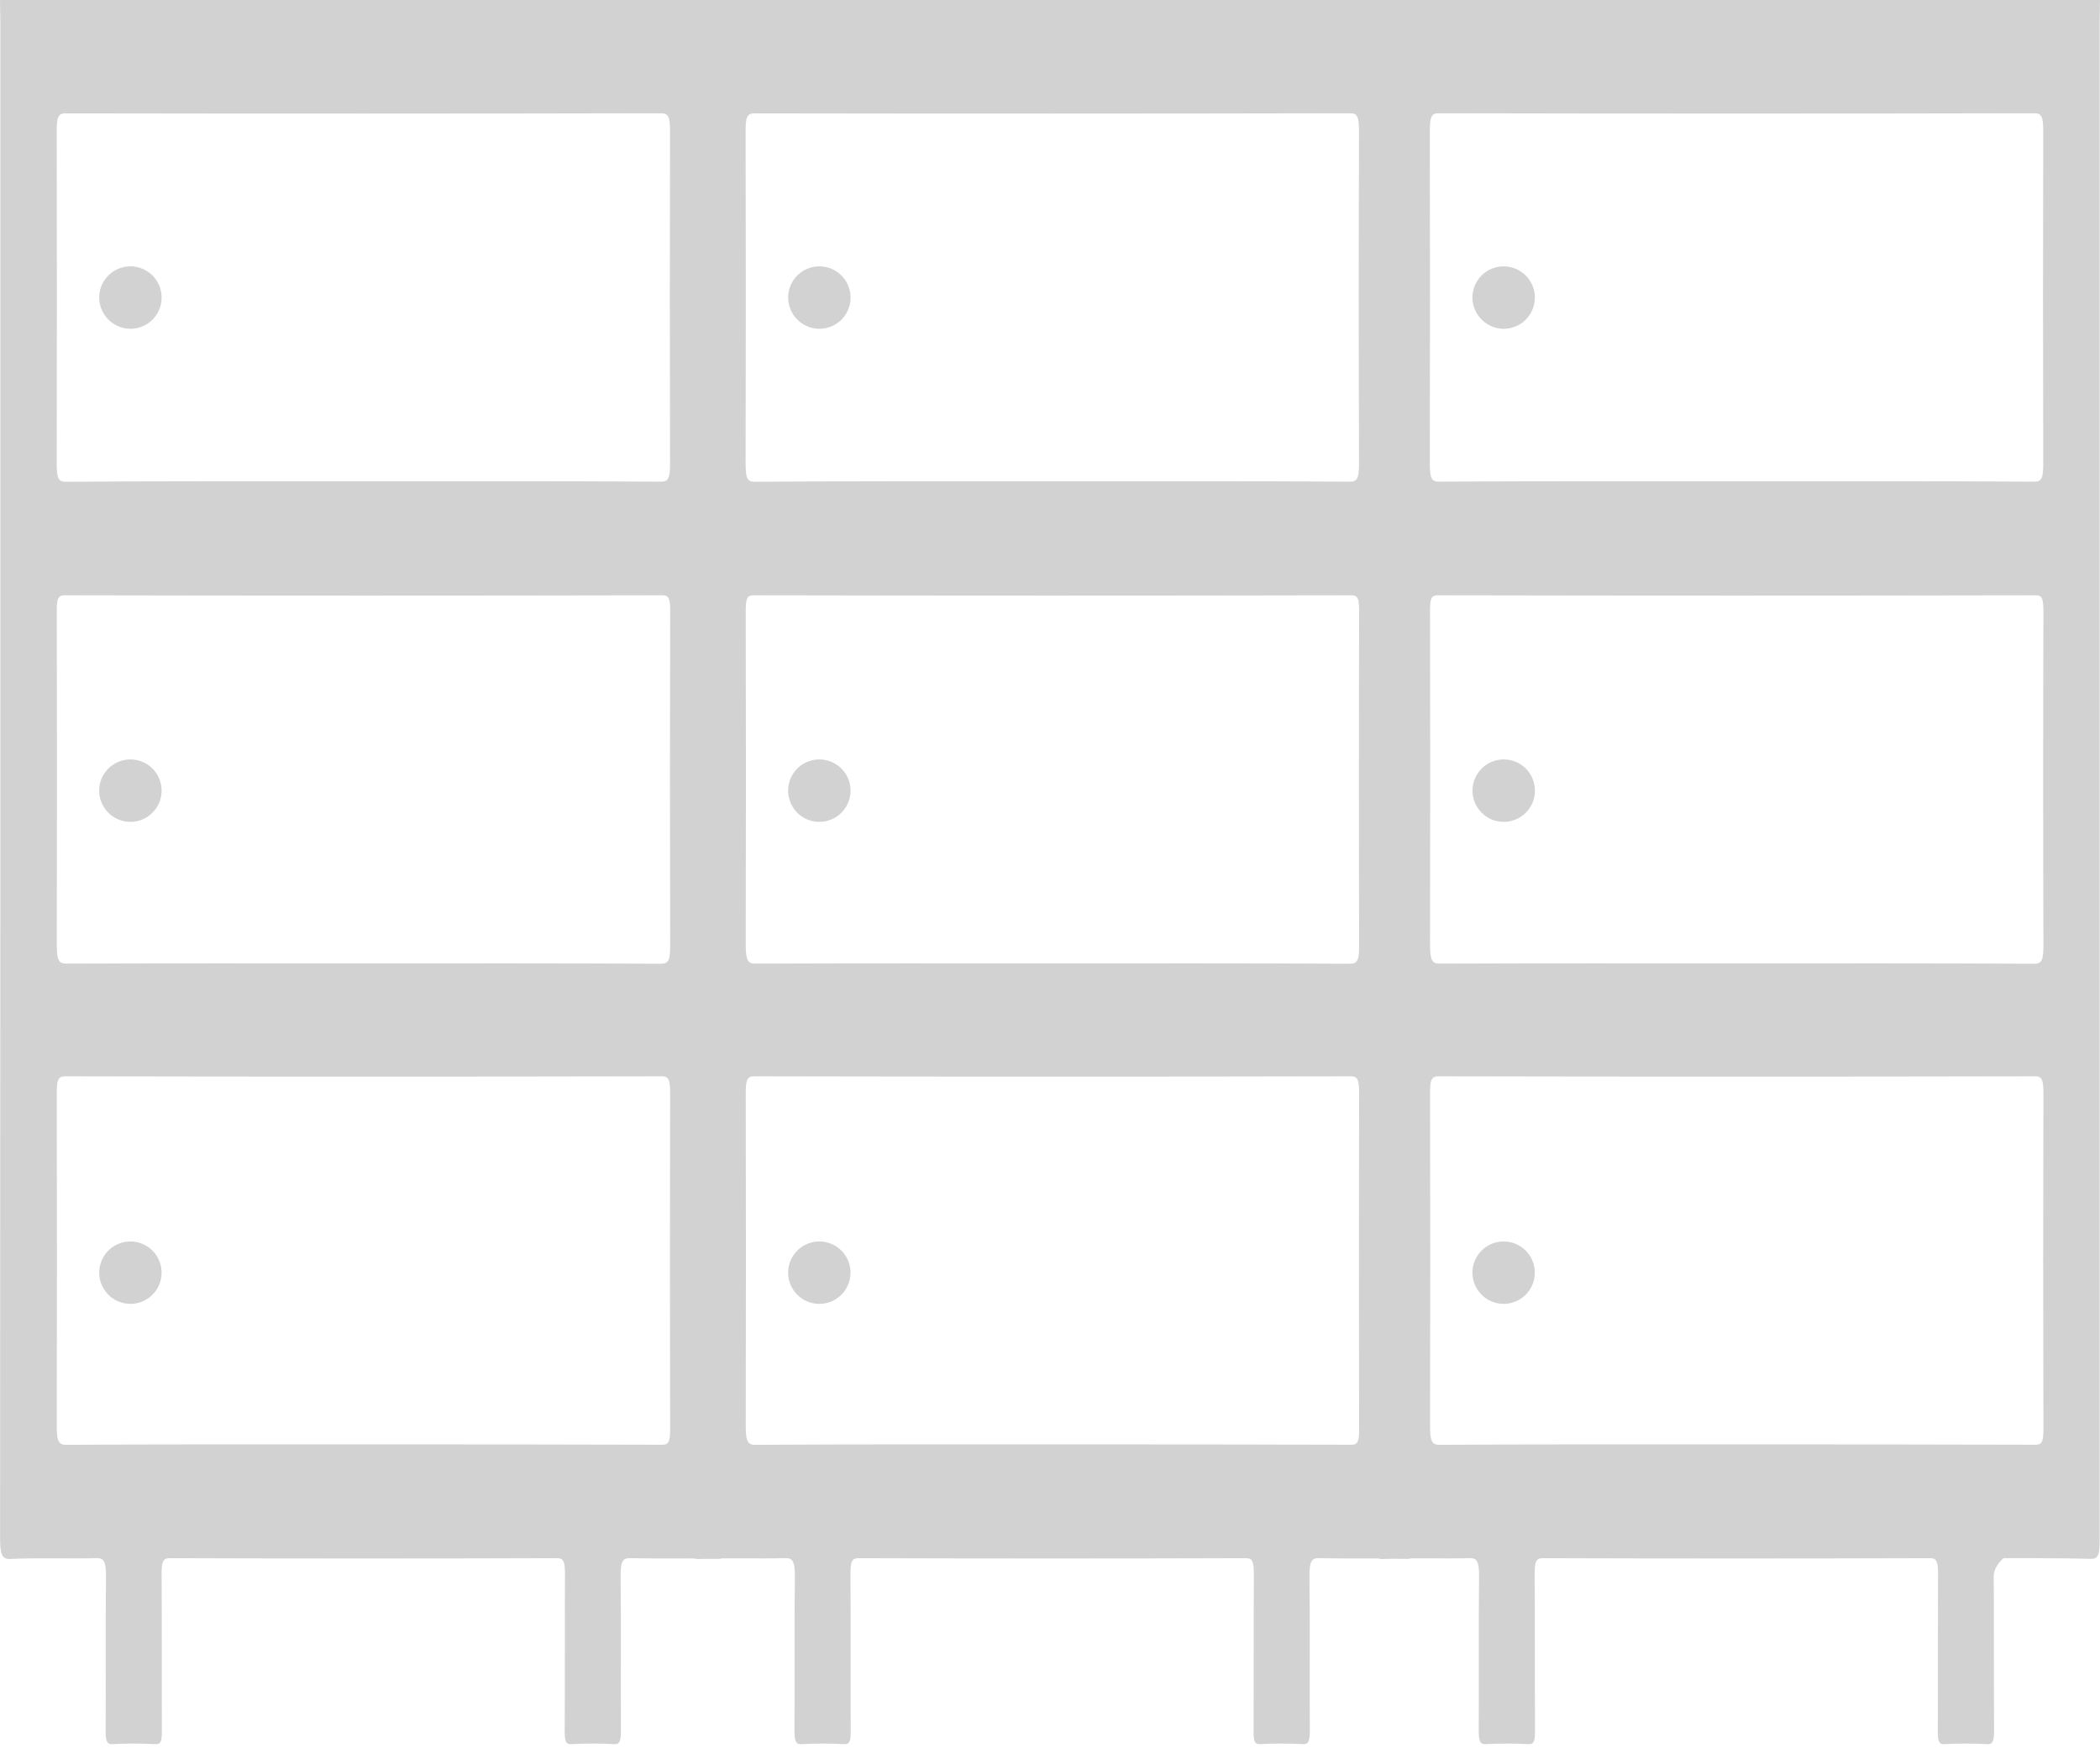
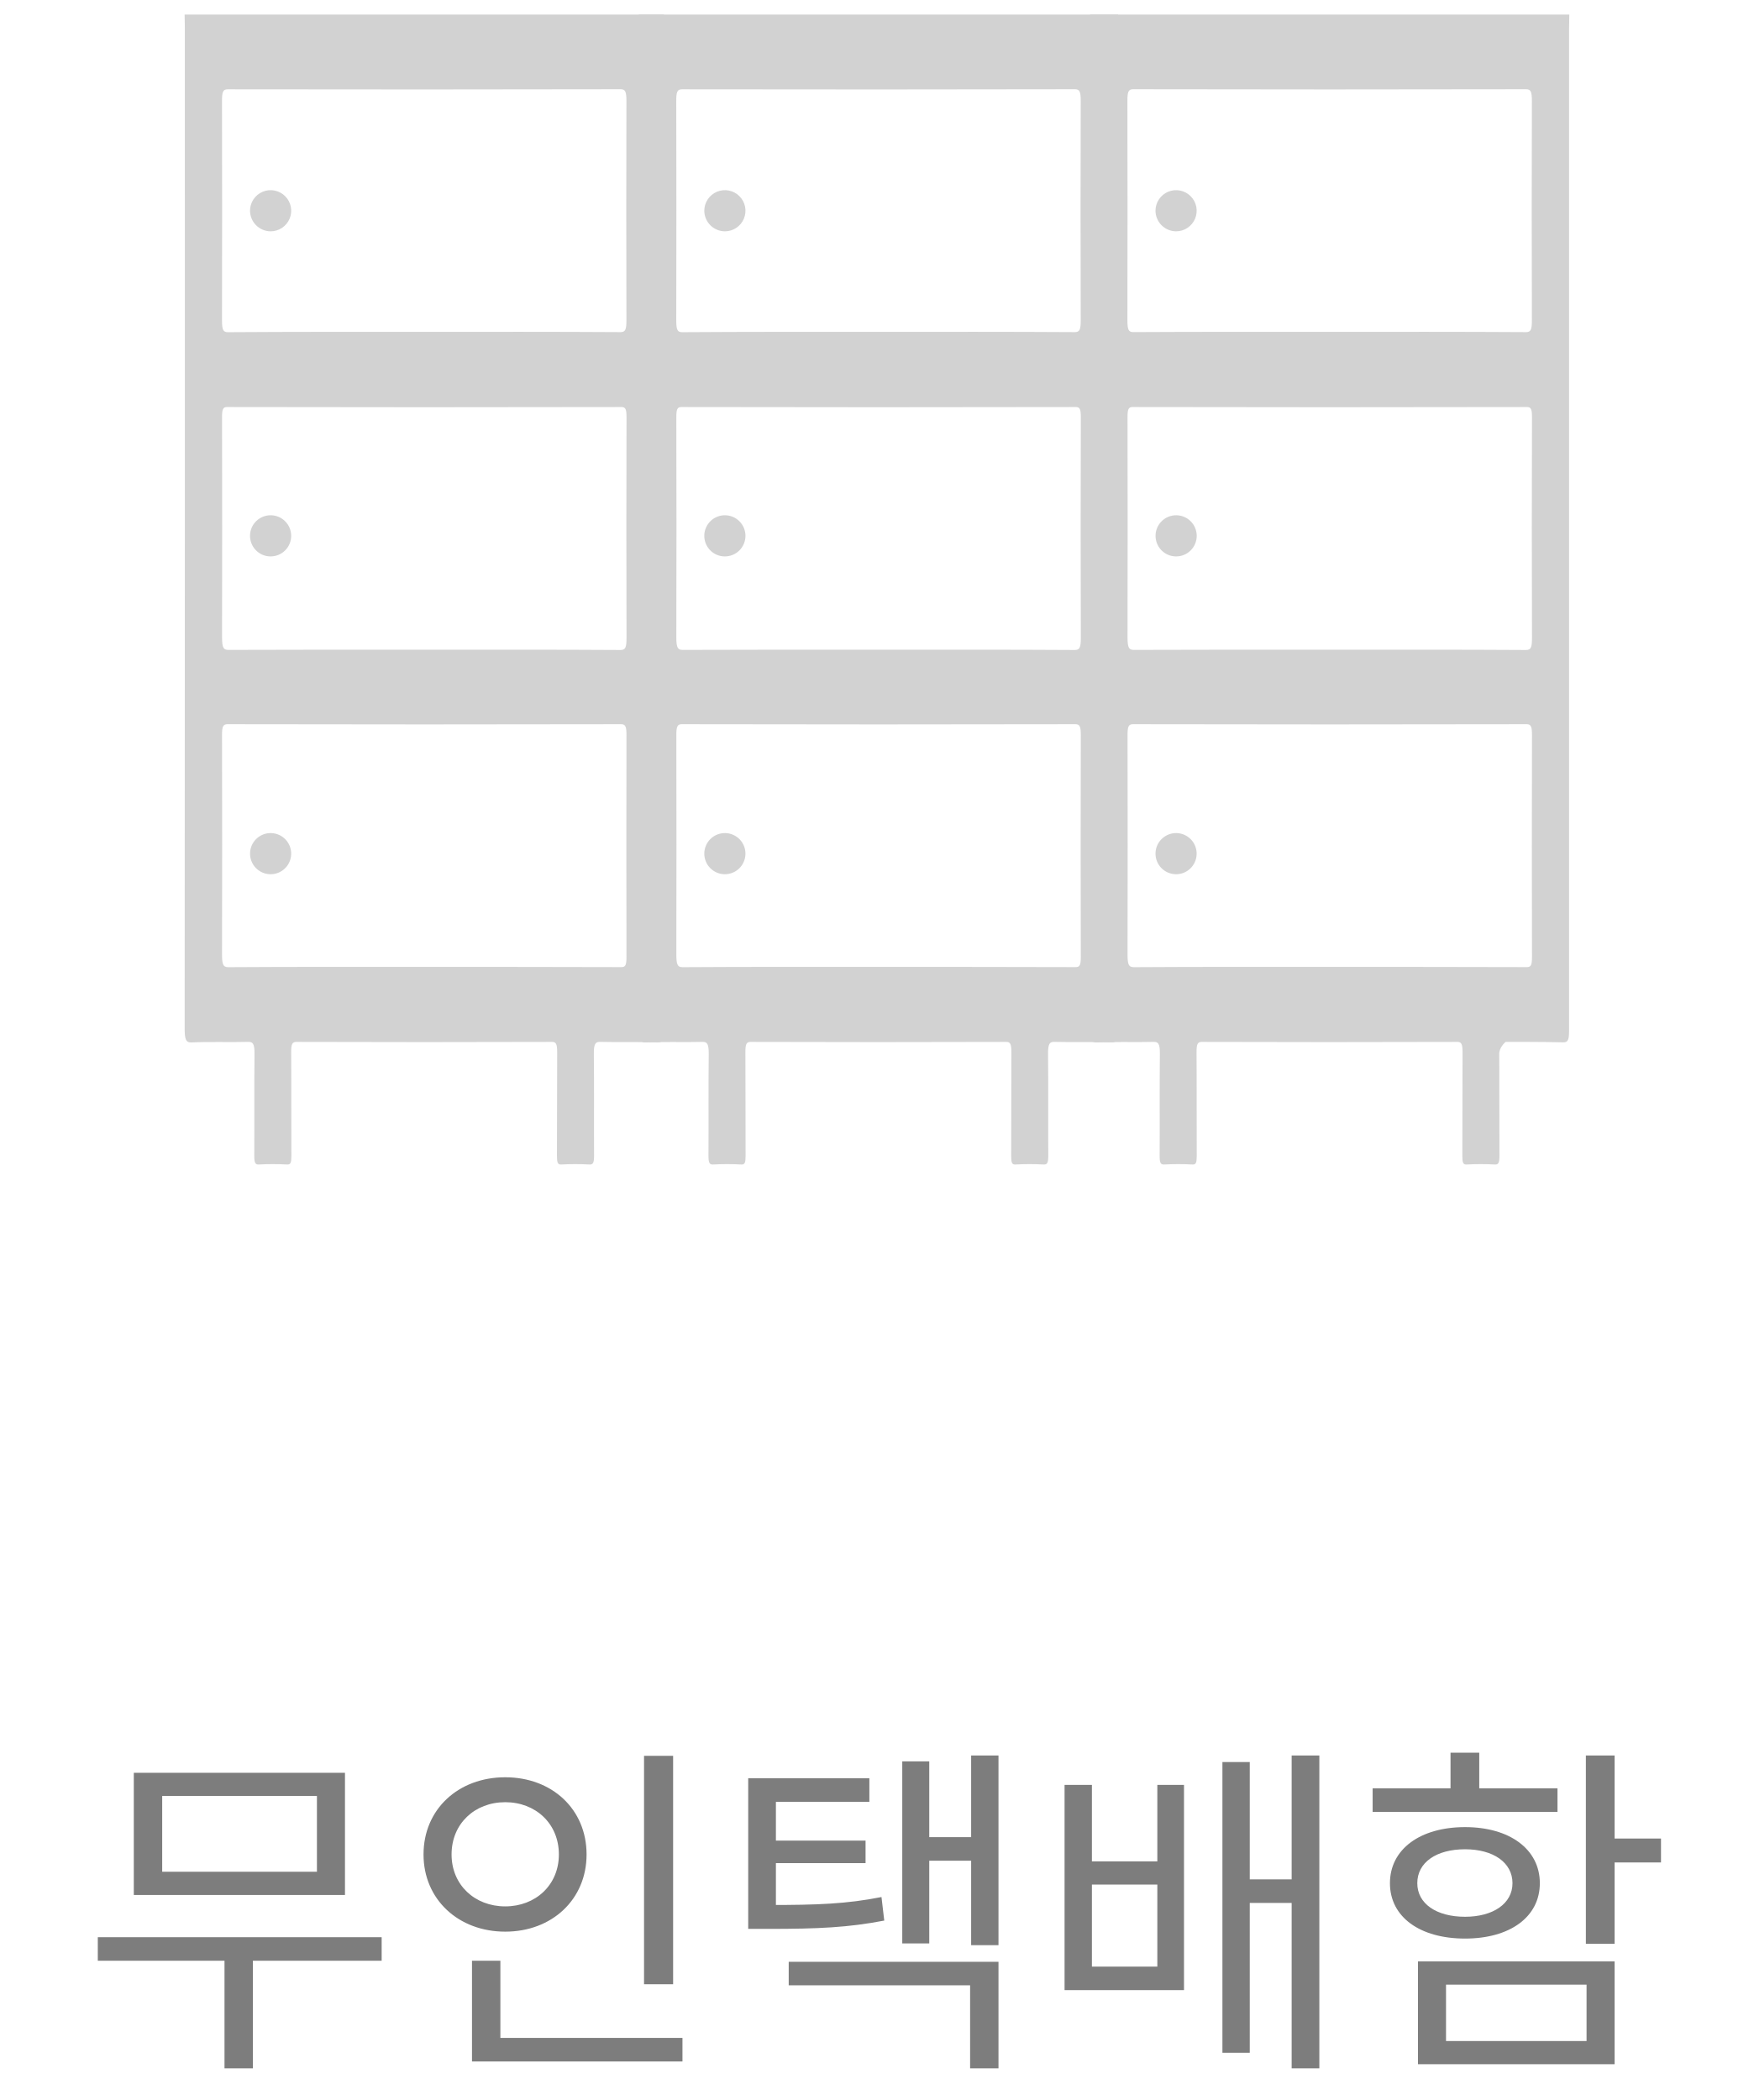
- <svg xmlns="http://www.w3.org/2000/svg" width="75" height="63" viewBox="0 0 75 63" fill="none">
-   <path d="M0 0H25.956C25.956 0.242 25.944 0.485 25.944 0.727C25.944 18.828 25.945 36.928 25.949 55.027C25.949 55.518 25.897 55.68 25.637 55.673C24.599 55.642 23.555 55.673 22.513 55.648C22.255 55.641 22.157 55.738 22.165 56.324C22.186 58.147 22.165 59.972 22.177 61.797C22.177 62.2 22.123 62.301 21.93 62.291C21.42 62.263 20.909 62.263 20.398 62.291C20.209 62.302 20.166 62.187 20.168 61.821C20.178 59.952 20.168 58.091 20.178 56.226C20.178 55.775 20.127 55.648 19.898 55.649C15.283 55.664 10.667 55.664 6.052 55.649C5.824 55.649 5.769 55.775 5.772 56.226C5.785 58.095 5.772 59.956 5.782 61.821C5.782 62.191 5.74 62.302 5.552 62.291C5.041 62.263 4.53 62.263 4.02 62.291C3.827 62.301 3.77 62.2 3.773 61.797C3.784 59.972 3.764 58.147 3.785 56.324C3.793 55.738 3.695 55.641 3.437 55.648C2.415 55.676 1.393 55.629 0.373 55.677C0.061 55.693 0.003 55.499 0.003 54.906C0.013 36.848 0.017 18.788 0.012 0.727C0.012 0.485 0 0.242 0 0ZM12.978 17.188C16.522 17.188 20.065 17.18 23.61 17.203C23.882 17.203 23.932 17.053 23.93 16.536C23.919 12.583 23.919 8.631 23.93 4.679C23.93 4.181 23.87 4.045 23.618 4.045C16.525 4.06 9.428 4.061 2.329 4.049C2.067 4.049 2.024 4.214 2.025 4.697C2.034 8.65 2.034 12.602 2.025 16.554C2.025 17.098 2.093 17.207 2.352 17.206C5.894 17.182 9.438 17.188 12.978 17.188ZM12.978 34.406C16.523 34.406 20.067 34.398 23.612 34.42C23.884 34.42 23.936 34.272 23.935 33.75C23.924 29.777 23.924 25.804 23.935 21.831C23.935 21.39 23.892 21.26 23.661 21.26C16.542 21.275 9.424 21.275 2.305 21.26C2.081 21.26 2.026 21.369 2.028 21.823C2.037 25.797 2.037 29.77 2.028 33.742C2.028 34.333 2.122 34.416 2.38 34.415C5.908 34.4 9.442 34.406 12.978 34.406ZM12.963 51.586C16.528 51.586 20.092 51.586 23.657 51.598C23.882 51.598 23.934 51.487 23.933 51.035C23.924 47.041 23.924 43.047 23.933 39.053C23.933 38.606 23.897 38.439 23.647 38.44C16.537 38.455 9.428 38.455 2.318 38.44C2.076 38.44 2.026 38.578 2.027 39.043C2.036 42.996 2.036 46.949 2.027 50.903C2.027 51.432 2.075 51.602 2.36 51.601C5.891 51.579 9.426 51.586 12.96 51.586H12.963Z" fill="#D2D2D2" />
-   <path d="M3.542 10.627C3.543 10.406 3.608 10.19 3.731 10.007C3.854 9.823 4.029 9.681 4.233 9.597C4.437 9.513 4.662 9.491 4.878 9.535C5.094 9.578 5.293 9.685 5.449 9.842C5.604 9.998 5.71 10.198 5.752 10.414C5.794 10.631 5.771 10.855 5.686 11.059C5.6 11.263 5.457 11.436 5.272 11.558C5.088 11.68 4.872 11.744 4.651 11.743C4.357 11.739 4.076 11.62 3.869 11.411C3.662 11.203 3.544 10.921 3.542 10.627Z" fill="#D2D2D2" />
-   <path d="M5.772 28.222C5.774 28.371 5.746 28.519 5.69 28.657C5.634 28.795 5.551 28.92 5.445 29.026C5.34 29.131 5.214 29.214 5.076 29.27C4.938 29.326 4.791 29.354 4.642 29.352C4.493 29.35 4.345 29.318 4.209 29.259C4.073 29.199 3.949 29.112 3.847 29.004C3.744 28.896 3.665 28.768 3.612 28.629C3.56 28.489 3.536 28.34 3.542 28.192C3.554 27.901 3.679 27.627 3.89 27.427C4.101 27.228 4.381 27.118 4.672 27.122C4.962 27.126 5.24 27.243 5.445 27.448C5.65 27.654 5.768 27.931 5.772 28.222Z" fill="#D2D2D2" />
-   <path d="M3.543 45.424C3.547 45.278 3.579 45.134 3.639 45C3.698 44.866 3.783 44.746 3.889 44.645C3.995 44.544 4.12 44.465 4.257 44.412C4.394 44.36 4.539 44.335 4.685 44.338C4.832 44.342 4.976 44.374 5.11 44.434C5.243 44.493 5.364 44.578 5.465 44.684C5.566 44.79 5.645 44.915 5.697 45.052C5.75 45.188 5.775 45.334 5.771 45.48C5.764 45.776 5.639 46.056 5.425 46.26C5.211 46.464 4.925 46.574 4.629 46.566C4.334 46.559 4.053 46.434 3.85 46.22C3.646 46.006 3.536 45.72 3.543 45.424Z" fill="#D2D2D2" />
-   <path d="M24.607 0H50.563C50.557 0.242 50.55 0.485 50.55 0.727C50.55 18.828 50.55 36.928 50.55 55.027C50.55 55.518 50.499 55.68 50.239 55.673C49.2 55.642 48.157 55.673 47.116 55.648C46.856 55.641 46.76 55.738 46.767 56.324C46.789 58.147 46.767 59.972 46.779 61.797C46.779 62.2 46.725 62.301 46.531 62.291C46.021 62.263 45.51 62.263 45 62.291C44.812 62.302 44.768 62.187 44.77 61.821C44.78 59.952 44.77 58.091 44.781 56.226C44.781 55.775 44.729 55.648 44.5 55.649C39.884 55.664 35.269 55.664 30.654 55.649C30.425 55.649 30.371 55.775 30.374 56.226C30.386 58.095 30.374 59.956 30.383 61.821C30.383 62.191 30.342 62.302 30.154 62.291C29.644 62.263 29.133 62.263 28.622 62.291C28.429 62.301 28.372 62.2 28.374 61.797C28.386 59.972 28.366 58.147 28.388 56.324C28.395 55.738 28.297 55.641 28.038 55.648C27.017 55.676 25.996 55.629 24.975 55.677C24.664 55.693 24.605 55.499 24.605 54.906C24.614 36.846 24.616 18.785 24.612 0.724C24.618 0.485 24.607 0.242 24.607 0ZM37.585 17.188C41.128 17.188 44.672 17.18 48.215 17.203C48.488 17.203 48.537 17.053 48.536 16.536C48.524 12.583 48.524 8.631 48.536 4.679C48.536 4.181 48.477 4.045 48.225 4.045C41.131 4.06 34.035 4.061 26.934 4.049C26.673 4.049 26.628 4.214 26.629 4.697C26.639 8.65 26.639 12.602 26.629 16.554C26.629 17.098 26.698 17.207 26.956 17.206C30.499 17.182 34.042 17.188 37.585 17.188ZM37.585 34.406C41.129 34.406 44.673 34.398 48.217 34.42C48.489 34.42 48.542 34.272 48.541 33.75C48.529 29.777 48.529 25.804 48.541 21.831C48.541 21.39 48.499 21.26 48.267 21.26C41.148 21.275 34.029 21.275 26.911 21.26C26.686 21.26 26.632 21.369 26.633 21.823C26.643 25.797 26.643 29.77 26.633 33.742C26.633 34.333 26.728 34.416 26.985 34.415C30.513 34.4 34.047 34.406 37.585 34.406ZM37.569 51.586C41.134 51.586 44.699 51.586 48.263 51.598C48.489 51.598 48.541 51.487 48.54 51.035C48.531 47.041 48.531 43.047 48.54 39.053C48.54 38.606 48.505 38.439 48.254 38.44C41.144 38.455 34.035 38.455 26.925 38.44C26.684 38.44 26.633 38.578 26.634 39.043C26.642 42.996 26.642 46.949 26.634 50.903C26.634 51.432 26.683 51.602 26.966 51.601C30.497 51.579 34.032 51.586 37.566 51.586H37.569Z" fill="#D2D2D2" />
-   <path d="M28.148 10.627C28.148 10.406 28.214 10.19 28.337 10.007C28.459 9.823 28.634 9.681 28.838 9.597C29.042 9.513 29.267 9.491 29.483 9.535C29.7 9.578 29.898 9.685 30.054 9.842C30.209 9.998 30.315 10.198 30.357 10.414C30.399 10.631 30.377 10.855 30.291 11.059C30.206 11.263 30.062 11.436 29.878 11.558C29.694 11.68 29.477 11.744 29.257 11.743C28.962 11.739 28.681 11.62 28.474 11.412C28.266 11.203 28.149 10.921 28.148 10.627Z" fill="#D2D2D2" />
-   <path d="M30.377 28.222C30.379 28.371 30.351 28.519 30.295 28.657C30.239 28.795 30.156 28.92 30.051 29.026C29.945 29.131 29.82 29.214 29.682 29.27C29.544 29.326 29.396 29.354 29.247 29.352C29.098 29.35 28.951 29.318 28.814 29.259C28.678 29.199 28.555 29.112 28.452 29.004C28.35 28.896 28.27 28.768 28.218 28.629C28.166 28.489 28.142 28.34 28.148 28.192C28.16 27.901 28.284 27.627 28.495 27.427C28.706 27.228 28.987 27.118 29.277 27.122C29.567 27.126 29.845 27.243 30.05 27.448C30.256 27.654 30.373 27.931 30.377 28.222Z" fill="#D2D2D2" />
-   <path d="M28.148 45.424C28.151 45.278 28.184 45.134 28.243 45C28.303 44.866 28.388 44.746 28.494 44.645C28.6 44.544 28.725 44.465 28.861 44.412C28.998 44.36 29.144 44.335 29.29 44.338C29.436 44.342 29.58 44.374 29.714 44.434C29.848 44.493 29.969 44.578 30.069 44.684C30.17 44.79 30.249 44.915 30.302 45.052C30.354 45.188 30.38 45.334 30.376 45.48C30.369 45.776 30.244 46.056 30.03 46.26C29.816 46.464 29.529 46.574 29.234 46.566C28.938 46.559 28.658 46.434 28.454 46.22C28.251 46.006 28.14 45.72 28.148 45.424Z" fill="#D2D2D2" />
-   <path d="M49.044 0H75C75 0.242 74.988 0.485 74.988 0.727C74.988 18.828 74.988 36.928 74.988 55.027C74.988 55.518 74.936 55.68 74.676 55.673C73.638 55.642 71.553 55.648 71.553 55.648C71.553 55.648 71.19 55.941 71.203 56.324C71.217 56.707 71.203 59.972 71.217 61.797C71.217 62.2 71.162 62.301 70.969 62.291C70.458 62.263 69.947 62.263 69.437 62.291C69.249 62.302 69.206 62.187 69.207 61.821C69.217 59.952 69.207 58.091 69.217 56.226C69.217 55.775 69.165 55.648 68.937 55.649C64.322 55.664 59.707 55.664 55.091 55.649C54.862 55.649 54.807 55.775 54.81 56.226C54.824 58.095 54.81 59.956 54.821 61.821C54.821 62.191 54.779 62.302 54.59 62.291C54.08 62.263 53.569 62.263 53.059 62.291C52.866 62.301 52.809 62.2 52.812 61.797C52.823 59.972 52.802 58.147 52.824 56.324C52.831 55.738 52.735 55.641 52.475 55.648C51.454 55.676 50.432 55.629 49.411 55.677C49.1 55.693 49.042 55.499 49.042 54.906C49.05 36.846 49.052 18.785 49.048 0.724C49.056 0.485 49.048 0.242 49.044 0ZM62.022 17.188C65.566 17.188 69.11 17.18 72.654 17.203C72.926 17.203 72.975 17.053 72.973 16.536C72.962 12.583 72.962 8.631 72.973 4.679C72.973 4.181 72.914 4.045 72.662 4.045C65.564 4.06 58.467 4.06 51.37 4.045C51.108 4.045 51.064 4.21 51.065 4.693C51.074 8.646 51.074 12.598 51.065 16.55C51.065 17.094 51.134 17.203 51.392 17.202C54.938 17.182 58.481 17.188 62.025 17.188H62.022ZM62.022 34.406C65.567 34.406 69.111 34.398 72.656 34.42C72.928 34.42 72.981 34.272 72.979 33.75C72.967 29.777 72.967 25.804 72.979 21.831C72.979 21.39 72.936 21.26 72.704 21.26C65.586 21.275 58.468 21.275 51.349 21.26C51.124 21.26 51.071 21.369 51.072 21.823C51.081 25.797 51.081 29.77 51.072 33.742C51.072 34.333 51.166 34.416 51.422 34.415C54.952 34.4 58.486 34.406 62.02 34.406H62.022ZM62.007 51.586C65.572 51.586 69.136 51.586 72.701 51.598C72.927 51.598 72.98 51.487 72.979 51.035C72.968 47.041 72.968 43.047 72.979 39.053C72.979 38.606 72.943 38.439 72.693 38.44C65.583 38.455 58.474 38.455 51.364 38.44C51.122 38.44 51.072 38.578 51.073 39.043C51.082 42.996 51.082 46.949 51.073 50.903C51.073 51.432 51.121 51.602 51.406 51.601C54.935 51.579 58.47 51.586 62.005 51.586H62.007Z" fill="#D2D2D2" />
-   <path d="M52.586 10.627C52.587 10.406 52.652 10.19 52.775 10.007C52.898 9.823 53.073 9.681 53.277 9.597C53.481 9.513 53.706 9.491 53.922 9.535C54.138 9.578 54.337 9.685 54.493 9.842C54.648 9.998 54.754 10.198 54.796 10.414C54.838 10.631 54.815 10.855 54.73 11.059C54.644 11.263 54.501 11.436 54.316 11.558C54.132 11.68 53.916 11.744 53.695 11.743C53.401 11.739 53.12 11.62 52.913 11.411C52.706 11.203 52.588 10.921 52.586 10.627Z" fill="#D2D2D2" />
-   <path d="M54.819 28.222C54.822 28.371 54.794 28.519 54.738 28.657C54.682 28.795 54.598 28.92 54.493 29.026C54.388 29.131 54.262 29.214 54.124 29.27C53.986 29.326 53.838 29.354 53.689 29.352C53.54 29.35 53.393 29.318 53.257 29.259C53.12 29.199 52.997 29.112 52.895 29.004C52.792 28.896 52.713 28.768 52.66 28.629C52.608 28.489 52.584 28.34 52.59 28.192C52.602 27.901 52.727 27.627 52.938 27.427C53.149 27.228 53.429 27.118 53.719 27.122C54.01 27.126 54.287 27.243 54.493 27.448C54.698 27.654 54.815 27.931 54.819 28.222Z" fill="#D2D2D2" />
-   <path d="M52.587 45.424C52.591 45.278 52.623 45.134 52.683 45C52.742 44.866 52.827 44.746 52.933 44.645C53.039 44.544 53.164 44.465 53.301 44.412C53.437 44.36 53.583 44.335 53.729 44.338C53.876 44.342 54.02 44.374 54.154 44.434C54.287 44.493 54.408 44.578 54.509 44.684C54.61 44.79 54.689 44.915 54.741 45.052C54.794 45.188 54.819 45.334 54.815 45.48C54.808 45.776 54.683 46.056 54.469 46.26C54.255 46.464 53.969 46.574 53.673 46.566C53.378 46.559 53.097 46.434 52.894 46.22C52.69 46.006 52.58 45.72 52.587 45.424Z" fill="#D2D2D2" />
+ <svg xmlns="http://www.w3.org/2000/svg" width="76" height="91" viewBox="0 0 76 91" fill="none">
+   <path d="M4.238 83.945V84.965H16.538V83.945H4.238ZM9.728 84.56V89.63H10.958V84.56H9.728ZM5.798 76.82V82.115H14.948V76.82H5.798ZM13.733 77.825V81.11H7.028V77.825H13.733ZM27.907 76.085V85.985H29.167V76.085H27.907ZM20.452 88.31V89.33H29.572V88.31H20.452ZM20.452 84.965V88.655H21.682V84.965H20.452ZM21.892 77.015C19.867 77.015 18.352 78.395 18.352 80.36C18.352 82.31 19.867 83.705 21.892 83.705C23.917 83.705 25.417 82.31 25.417 80.36C25.417 78.395 23.917 77.015 21.892 77.015ZM21.892 78.095C23.212 78.095 24.217 79.025 24.217 80.36C24.217 81.68 23.212 82.61 21.892 82.61C20.572 82.61 19.567 81.68 19.567 80.36C19.567 79.025 20.572 78.095 21.892 78.095ZM32.421 82.55V83.585H33.291C35.466 83.585 36.756 83.525 38.316 83.225L38.196 82.205C36.681 82.505 35.421 82.55 33.291 82.55H32.421ZM32.421 77.06V83.105H33.621V78.08H37.671V77.06H32.421ZM33.246 79.76V80.735H37.506V79.76H33.246ZM42.081 76.07V84.29H43.266V76.07H42.081ZM39.891 79.61V80.63H42.456V79.61H39.891ZM39.096 76.325V84.215H40.266V76.325H39.096ZM34.176 85.01V86.03H42.036V89.63H43.266V85.01H34.176ZM46.129 77.345V86.24H51.304V77.345H50.149V80.66H47.314V77.345H46.129ZM47.314 81.665H50.149V85.22H47.314V81.665ZM55.969 76.07V89.63H57.169V76.07H55.969ZM53.794 81.44V82.46H56.404V81.44H53.794ZM52.969 76.355V88.955H54.154V76.355H52.969ZM68.718 76.07V84.23H69.963V76.07H68.718ZM69.618 79.67V80.705H71.973V79.67H69.618ZM61.443 84.995V89.45H69.963V84.995H61.443ZM68.748 86V88.445H62.658V86H68.748ZM59.478 77.495V78.515H67.488V77.495H59.478ZM63.483 79.175C61.533 79.175 60.228 80.135 60.228 81.605C60.228 83.075 61.533 84.005 63.483 84.005C65.418 84.005 66.723 83.075 66.723 81.605C66.723 80.135 65.418 79.175 63.483 79.175ZM63.483 80.135C64.698 80.135 65.538 80.705 65.538 81.605C65.538 82.49 64.698 83.06 63.483 83.06C62.238 83.06 61.413 82.49 61.413 81.605C61.413 80.705 62.238 80.135 63.483 80.135ZM62.853 75.95V78.02H64.098V75.95H62.853Z" fill="#7D7D7D" />
+   <path d="M8 0.63H28.765C28.765 0.823 28.755 1.018 28.755 1.211C28.755 15.692 28.756 30.172 28.759 44.652C28.759 45.044 28.718 45.174 28.51 45.168C27.679 45.143 26.844 45.168 26.011 45.148C25.804 45.142 25.726 45.221 25.732 45.689C25.749 47.148 25.732 48.608 25.742 50.067C25.742 50.39 25.698 50.471 25.544 50.462C25.136 50.44 24.727 50.44 24.319 50.462C24.168 50.472 24.133 50.38 24.134 50.086C24.143 48.591 24.134 47.103 24.143 45.611C24.143 45.25 24.101 45.148 23.918 45.149C20.226 45.161 16.534 45.161 12.842 45.149C12.659 45.149 12.615 45.25 12.617 45.611C12.628 47.106 12.617 48.594 12.626 50.086C12.626 50.383 12.592 50.472 12.441 50.462C12.033 50.44 11.624 50.44 11.216 50.462C11.062 50.471 11.016 50.39 11.018 50.067C11.027 48.608 11.011 47.148 11.028 45.689C11.034 45.221 10.956 45.142 10.749 45.148C9.932 45.171 9.115 45.133 8.298 45.172C8.049 45.184 8.002 45.029 8.002 44.554C8.011 30.108 8.013 15.66 8.01 1.211C8.01 1.018 8 0.823 8 0.63ZM18.383 14.38C21.217 14.38 24.052 14.374 26.888 14.392C27.105 14.392 27.145 14.273 27.144 13.859C27.135 10.697 27.135 7.535 27.144 4.373C27.144 3.975 27.096 3.866 26.895 3.866C21.22 3.878 15.543 3.879 9.863 3.869C9.654 3.869 9.619 4.001 9.62 4.388C9.627 7.55 9.627 10.712 9.62 13.873C9.62 14.308 9.674 14.395 9.881 14.395C12.715 14.376 15.55 14.38 18.383 14.38ZM18.383 28.154C21.218 28.154 24.054 28.148 26.89 28.166C27.107 28.166 27.149 28.047 27.148 27.63C27.139 24.452 27.139 21.273 27.148 18.095C27.148 17.742 27.114 17.638 26.928 17.638C21.234 17.65 15.539 17.65 9.844 17.638C9.665 17.638 9.62 17.725 9.622 18.088C9.629 21.267 9.629 24.446 9.622 27.623C9.622 28.096 9.698 28.163 9.904 28.162C12.726 28.15 15.553 28.154 18.383 28.154ZM18.37 41.899C21.222 41.899 24.074 41.899 26.925 41.908C27.105 41.908 27.147 41.819 27.146 41.458C27.139 38.262 27.139 35.067 27.146 31.872C27.146 31.515 27.118 31.381 26.918 31.382C21.23 31.394 15.542 31.394 9.855 31.382C9.661 31.382 9.62 31.492 9.621 31.865C9.629 35.026 9.629 38.189 9.621 41.352C9.621 41.775 9.66 41.911 9.888 41.911C12.713 41.893 15.541 41.899 18.368 41.899H18.37Z" fill="#D2D2D2" />
+   <path d="M10.834 9.131C10.834 8.955 10.887 8.782 10.985 8.636C11.083 8.489 11.223 8.375 11.386 8.307C11.55 8.24 11.729 8.223 11.902 8.258C12.076 8.293 12.234 8.378 12.359 8.504C12.483 8.629 12.568 8.788 12.602 8.962C12.635 9.135 12.617 9.314 12.549 9.477C12.48 9.64 12.365 9.779 12.218 9.876C12.071 9.974 11.898 10.025 11.721 10.024C11.486 10.021 11.261 9.926 11.095 9.759C10.929 9.592 10.835 9.367 10.834 9.131V9.131Z" fill="#D2D2D2" />
+   <path d="M12.617 23.207C12.619 23.326 12.597 23.445 12.552 23.555C12.507 23.666 12.441 23.766 12.356 23.85C12.272 23.935 12.172 24.001 12.061 24.046C11.951 24.091 11.832 24.113 11.713 24.112C11.594 24.11 11.476 24.085 11.367 24.037C11.258 23.989 11.16 23.92 11.078 23.833C10.996 23.747 10.932 23.645 10.89 23.533C10.848 23.421 10.829 23.302 10.834 23.183C10.844 22.951 10.943 22.732 11.112 22.572C11.281 22.412 11.505 22.325 11.737 22.328C11.97 22.331 12.192 22.424 12.356 22.589C12.52 22.753 12.614 22.975 12.617 23.207V23.207Z" fill="#D2D2D2" />
+   <path d="M10.835 36.969C10.838 36.852 10.864 36.737 10.911 36.63C10.959 36.523 11.027 36.426 11.112 36.346C11.197 36.265 11.296 36.202 11.406 36.16C11.515 36.118 11.631 36.097 11.748 36.1C11.866 36.103 11.981 36.129 12.088 36.177C12.195 36.224 12.291 36.292 12.372 36.377C12.453 36.462 12.516 36.562 12.558 36.671C12.6 36.781 12.62 36.897 12.617 37.014C12.611 37.25 12.512 37.475 12.34 37.638C12.169 37.801 11.94 37.889 11.704 37.883C11.467 37.877 11.243 37.777 11.08 37.606C10.917 37.435 10.829 37.206 10.835 36.969V36.969Z" fill="#D2D2D2" />
+   <path d="M27.685 0.63H48.45C48.446 0.823 48.44 1.018 48.44 1.211C48.44 15.692 48.44 30.172 48.44 44.652C48.44 45.044 48.4 45.174 48.191 45.168C47.36 45.143 46.526 45.168 45.693 45.148C45.485 45.142 45.408 45.221 45.413 45.689C45.431 47.148 45.413 48.608 45.423 50.067C45.423 50.39 45.38 50.471 45.225 50.462C44.817 50.44 44.408 50.44 44 50.462C43.849 50.472 43.815 50.38 43.816 50.086C43.824 48.591 43.816 47.103 43.825 45.611C43.825 45.25 43.783 45.148 43.6 45.149C39.907 45.161 36.215 45.161 32.523 45.149C32.34 45.149 32.297 45.25 32.299 45.611C32.309 47.106 32.299 48.594 32.307 50.086C32.307 50.383 32.273 50.472 32.123 50.462C31.715 50.44 31.306 50.44 30.898 50.462C30.743 50.471 30.698 50.39 30.699 50.067C30.709 48.608 30.693 47.148 30.71 45.689C30.716 45.221 30.638 45.142 30.43 45.148C29.614 45.171 28.797 45.133 27.98 45.172C27.731 45.184 27.684 45.029 27.684 44.554C27.691 30.107 27.693 15.658 27.689 1.209C27.694 1.018 27.685 0.823 27.685 0.63ZM38.068 14.38C40.903 14.38 43.737 14.374 46.572 14.392C46.791 14.392 46.83 14.273 46.829 13.859C46.819 10.697 46.819 7.535 46.829 4.373C46.829 3.975 46.782 3.866 46.58 3.866C40.905 3.878 35.228 3.879 29.547 3.869C29.338 3.869 29.302 4.001 29.303 4.388C29.311 7.55 29.311 10.712 29.303 13.873C29.303 14.308 29.358 14.395 29.565 14.395C32.399 14.376 35.234 14.38 38.068 14.38ZM38.068 28.154C40.903 28.154 43.738 28.148 46.574 28.166C46.791 28.166 46.834 28.047 46.833 27.63C46.824 24.452 46.824 21.273 46.833 18.095C46.833 17.742 46.799 17.638 46.614 17.638C40.918 17.65 35.223 17.65 29.529 17.638C29.349 17.638 29.306 17.725 29.306 18.088C29.315 21.267 29.315 24.446 29.306 27.623C29.306 28.096 29.382 28.163 29.588 28.162C32.41 28.15 35.238 28.154 38.068 28.154ZM38.055 41.899C40.907 41.899 43.759 41.899 46.61 41.908C46.791 41.908 46.833 41.819 46.832 41.458C46.824 38.262 46.824 35.067 46.832 31.872C46.832 31.515 46.804 31.381 46.603 31.382C40.916 31.394 35.228 31.394 29.54 31.382C29.347 31.382 29.306 31.492 29.307 31.865C29.314 35.026 29.314 38.189 29.307 41.352C29.307 41.775 29.346 41.911 29.573 41.911C32.397 41.893 35.225 41.899 38.053 41.899H38.055Z" fill="#D2D2D2" />
+   <path d="M30.518 9.131C30.518 8.955 30.571 8.782 30.669 8.636C30.767 8.489 30.907 8.375 31.07 8.307C31.234 8.24 31.413 8.223 31.587 8.258C31.76 8.293 31.919 8.378 32.043 8.504C32.167 8.629 32.252 8.788 32.286 8.962C32.319 9.135 32.301 9.314 32.233 9.477C32.164 9.64 32.049 9.779 31.902 9.876C31.755 9.974 31.582 10.025 31.405 10.024C31.17 10.021 30.945 9.926 30.779 9.759C30.613 9.592 30.519 9.367 30.518 9.131Z" fill="#D2D2D2" />
+   <path d="M32.302 23.207C32.303 23.326 32.281 23.445 32.236 23.555C32.191 23.666 32.125 23.766 32.041 23.85C31.956 23.935 31.856 24.001 31.745 24.046C31.635 24.091 31.517 24.113 31.398 24.112C31.278 24.11 31.161 24.085 31.052 24.037C30.942 23.989 30.844 23.92 30.762 23.833C30.68 23.747 30.616 23.645 30.574 23.533C30.532 23.421 30.514 23.302 30.518 23.183C30.528 22.951 30.628 22.732 30.796 22.572C30.965 22.412 31.189 22.325 31.422 22.328C31.654 22.331 31.876 22.424 32.04 22.589C32.205 22.753 32.298 22.975 32.302 23.207V23.207Z" fill="#D2D2D2" />
+   <path d="M30.518 36.969C30.521 36.852 30.547 36.737 30.595 36.63C30.642 36.523 30.71 36.426 30.795 36.346C30.88 36.265 30.98 36.202 31.089 36.16C31.198 36.118 31.315 36.097 31.432 36.1C31.549 36.103 31.664 36.129 31.771 36.177C31.878 36.224 31.975 36.292 32.056 36.377C32.136 36.462 32.2 36.562 32.242 36.671C32.284 36.781 32.304 36.897 32.301 37.014C32.295 37.25 32.195 37.475 32.024 37.638C31.853 37.801 31.623 37.889 31.387 37.883C31.151 37.877 30.927 37.777 30.764 37.606C30.601 37.435 30.512 37.206 30.518 36.969V36.969Z" fill="#D2D2D2" />
+   <path d="M47.235 0.63H68C68 0.823 67.99 1.018 67.99 1.211C67.99 15.692 67.99 30.172 67.99 44.652C67.99 45.044 67.948 45.174 67.741 45.168C66.91 45.143 65.242 45.148 65.242 45.148C65.242 45.148 64.952 45.382 64.963 45.689C64.973 45.996 64.963 48.608 64.973 50.067C64.973 50.39 64.929 50.471 64.775 50.462C64.367 50.44 63.958 50.44 63.55 50.462C63.399 50.472 63.364 50.38 63.365 50.086C63.374 48.591 63.365 47.103 63.374 45.611C63.374 45.25 63.332 45.148 63.149 45.149C59.458 45.161 55.765 45.161 52.072 45.149C51.89 45.149 51.846 45.25 51.848 45.611C51.859 47.106 51.848 48.594 51.856 50.086C51.856 50.383 51.823 50.472 51.672 50.462C51.264 50.44 50.855 50.44 50.447 50.462C50.292 50.471 50.247 50.39 50.249 50.067C50.258 48.608 50.242 47.148 50.259 45.689C50.265 45.221 50.188 45.142 49.98 45.148C49.163 45.171 48.346 45.133 47.529 45.172C47.28 45.184 47.233 45.029 47.233 44.554C47.24 30.107 47.242 15.658 47.238 1.209C47.245 1.018 47.238 0.823 47.235 0.63ZM57.617 14.38C60.452 14.38 63.288 14.374 66.123 14.392C66.341 14.392 66.38 14.273 66.379 13.859C66.369 10.697 66.369 7.535 66.379 4.373C66.379 3.975 66.331 3.866 66.129 3.866C60.452 3.878 54.774 3.878 49.096 3.866C48.886 3.866 48.851 3.998 48.852 4.384C48.859 7.547 48.859 10.708 48.852 13.87C48.852 14.305 48.907 14.392 49.114 14.391C51.95 14.376 54.785 14.38 57.62 14.38H57.617ZM57.617 28.154C60.453 28.154 63.289 28.148 66.124 28.166C66.342 28.166 66.385 28.047 66.383 27.63C66.373 24.452 66.373 21.273 66.383 18.095C66.383 17.742 66.349 17.638 66.164 17.638C60.469 17.65 54.774 17.65 49.079 17.638C48.9 17.638 48.856 17.725 48.857 18.088C48.864 21.267 48.864 24.446 48.857 27.623C48.857 28.096 48.933 28.163 49.138 28.162C51.961 28.15 54.788 28.154 57.616 28.154H57.617ZM57.606 41.899C60.457 41.899 63.309 41.899 66.161 41.908C66.341 41.908 66.384 41.819 66.383 41.458C66.375 38.262 66.375 35.067 66.383 31.872C66.383 31.515 66.355 31.381 66.154 31.382C60.467 31.394 54.779 31.394 49.091 31.382C48.898 31.382 48.857 31.492 48.858 31.865C48.865 35.026 48.865 38.189 48.858 41.352C48.858 41.775 48.897 41.911 49.125 41.911C51.948 41.893 54.776 41.899 57.604 41.899H57.606Z" fill="#D2D2D2" />
+   <path d="M50.069 9.131C50.069 8.955 50.122 8.782 50.22 8.636C50.319 8.489 50.458 8.375 50.621 8.307C50.785 8.24 50.964 8.223 51.138 8.258C51.311 8.293 51.469 8.378 51.594 8.504C51.718 8.629 51.803 8.788 51.837 8.962C51.87 9.135 51.852 9.314 51.784 9.477C51.715 9.64 51.6 9.779 51.453 9.876C51.306 9.974 51.133 10.025 50.956 10.024C50.721 10.021 50.496 9.926 50.33 9.759C50.164 9.592 50.071 9.367 50.069 9.131V9.131Z" fill="#D2D2D2" />
+   <path d="M51.856 23.207C51.857 23.326 51.835 23.445 51.79 23.555C51.745 23.666 51.679 23.766 51.594 23.85C51.51 23.935 51.41 24.001 51.3 24.046C51.189 24.091 51.071 24.113 50.952 24.112C50.832 24.11 50.715 24.085 50.605 24.037C50.496 23.989 50.398 23.92 50.316 23.833C50.234 23.747 50.17 23.645 50.128 23.533C50.087 23.421 50.067 23.302 50.072 23.183C50.082 22.951 50.181 22.732 50.35 22.572C50.519 22.412 50.743 22.325 50.976 22.328C51.208 22.331 51.43 22.424 51.594 22.589C51.759 22.753 51.852 22.975 51.856 23.207V23.207Z" fill="#D2D2D2" />
+   <path d="M50.07 36.969C50.073 36.852 50.099 36.737 50.146 36.63C50.194 36.523 50.262 36.426 50.347 36.346C50.432 36.265 50.532 36.202 50.641 36.16C50.75 36.118 50.867 36.097 50.983 36.1C51.101 36.103 51.216 36.129 51.323 36.177C51.43 36.224 51.526 36.292 51.607 36.377C51.688 36.462 51.751 36.562 51.793 36.671C51.835 36.781 51.855 36.897 51.852 37.014C51.846 37.25 51.747 37.475 51.575 37.638C51.404 37.801 51.175 37.889 50.939 37.883C50.702 37.877 50.478 37.777 50.315 37.606C50.152 37.435 50.064 37.206 50.07 36.969V36.969Z" fill="#D2D2D2" />
</svg>
